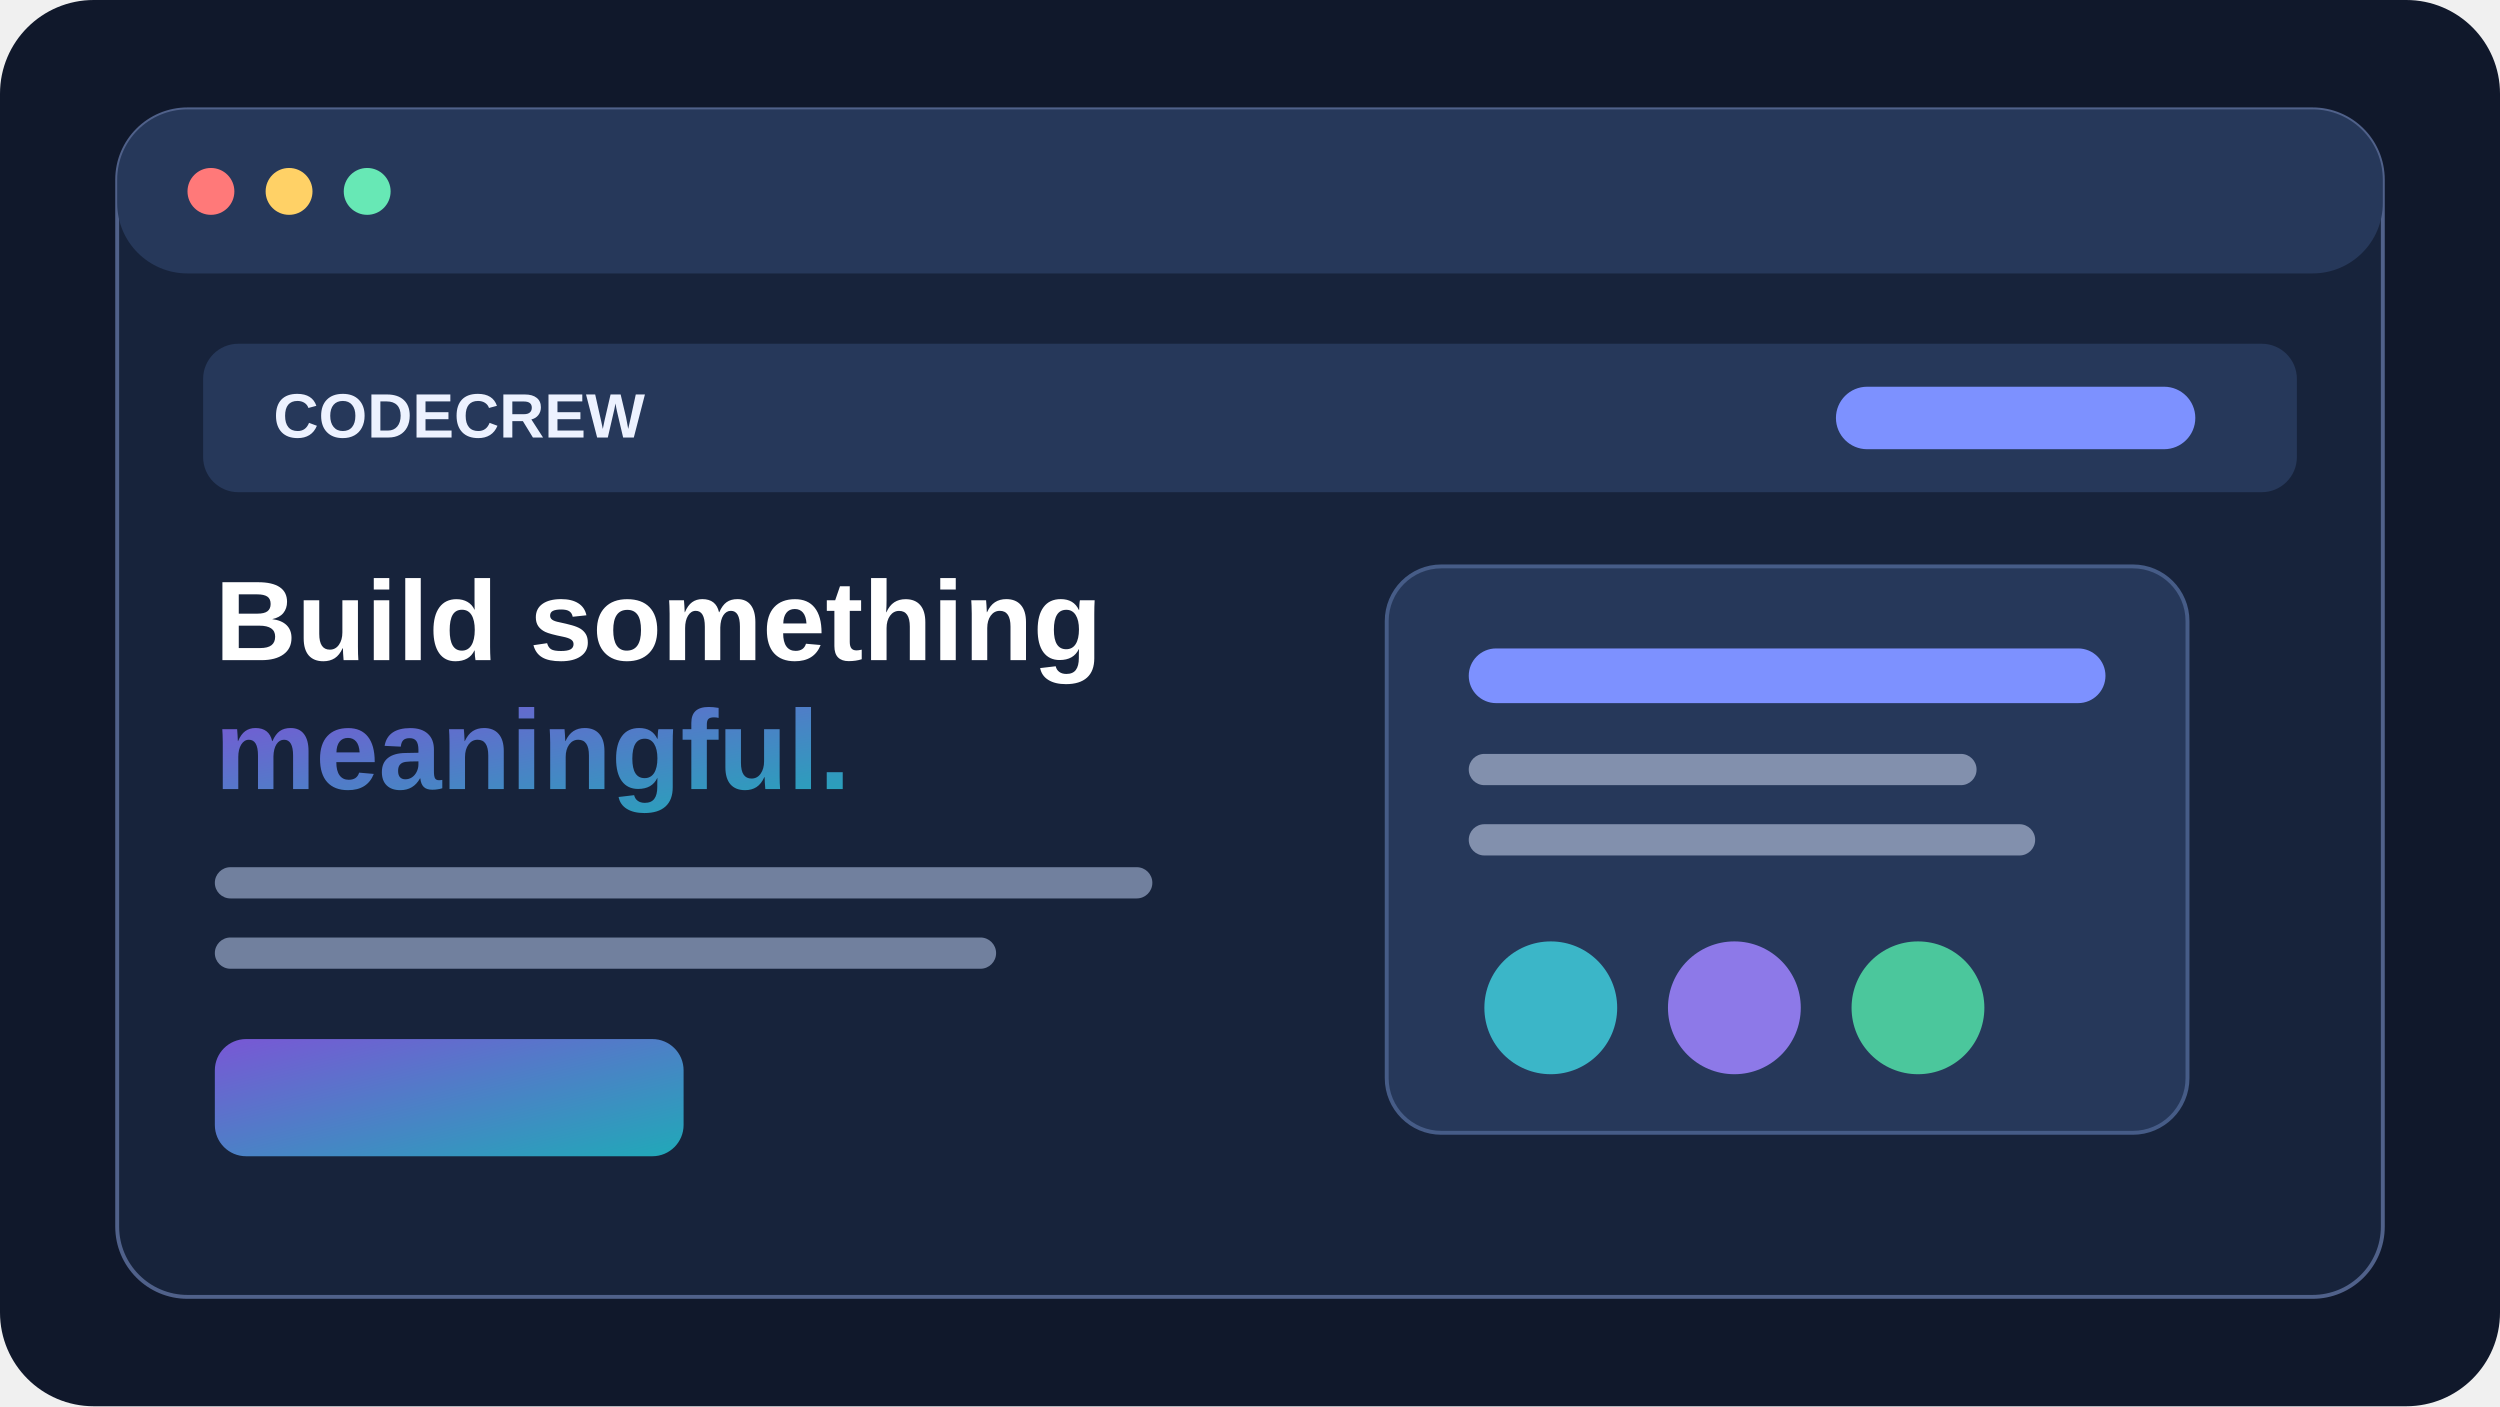
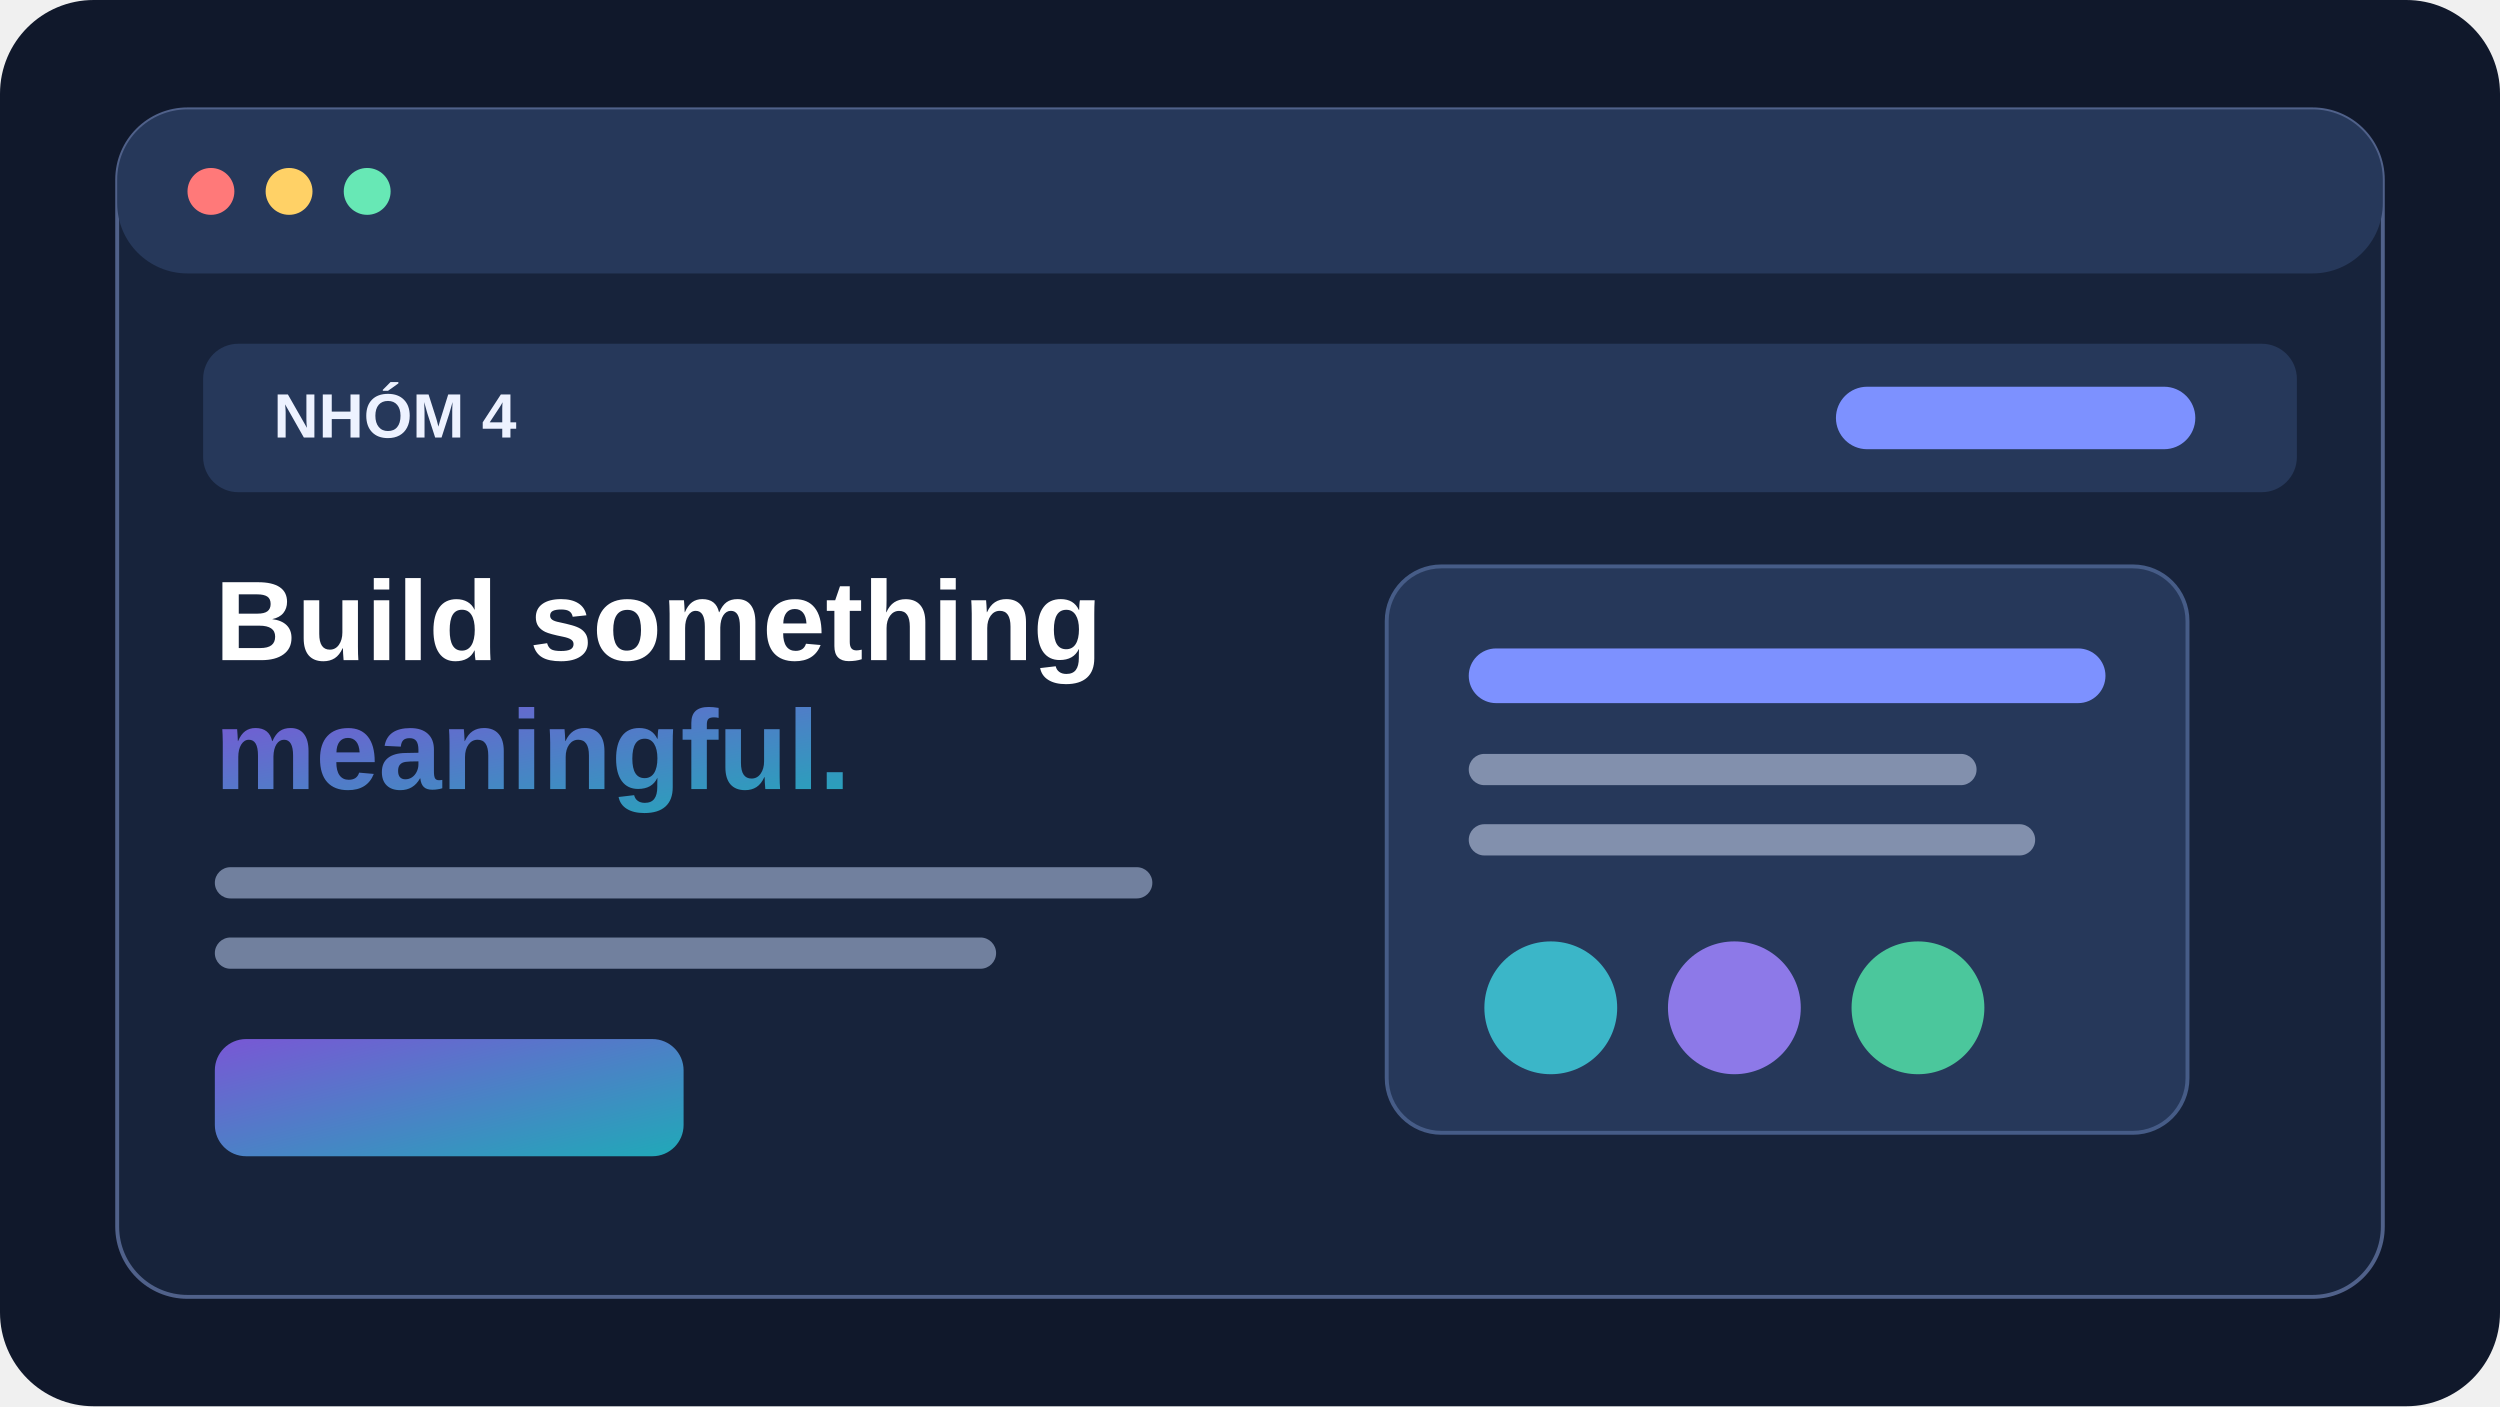
<svg xmlns="http://www.w3.org/2000/svg" viewBox="0 0 640 360">
  <defs>
    <linearGradient id="g" x1="0" y1="0" x2="1" y2="1">
      <stop stop-color="#7957d5" />
      <stop offset="1" stop-color="#20a9b8" />
    </linearGradient>
  </defs>
  <rect width="640" height="360" rx="24" fill="#10182b" />
  <rect x="30" y="28" width="580" height="304" rx="18" fill="#17233b" stroke="#50618a" />
  <rect x="30" y="28" width="580" height="42" rx="18" fill="#26385a" />
  <circle cx="54" cy="49" r="6" fill="#ff7979" />
  <circle cx="74" cy="49" r="6" fill="#ffd166" />
  <circle cx="94" cy="49" r="6" fill="#67e8b5" />
  <rect x="52" y="88" width="536" height="38" rx="9" fill="#26385a" />
-   <text x="70" y="112" font-family="Arial" font-size="16" fill="#edf2ff" font-weight="700">CODECREW</text>
+   <text x="70" y="112" font-family="Arial" font-size="16" fill="#edf2ff" font-weight="700">NHÓM 4</text>
  <rect x="470" y="99" width="92" height="16" rx="8" fill="#7d91ff" />
  <text x="55" y="169" font-family="Arial" font-size="29" fill="white" font-weight="700">Build something</text>
  <text x="55" y="202" font-family="Arial" font-size="29" fill="url(#g)" font-weight="700">meaningful.</text>
  <rect x="55" y="222" width="240" height="8" rx="4" fill="#71809e" />
  <rect x="55" y="240" width="200" height="8" rx="4" fill="#71809e" />
  <rect x="55" y="266" width="120" height="30" rx="8" fill="url(#g)" />
  <rect x="355" y="145" width="205" height="145" rx="14" fill="#26385a" stroke="#465c87" />
  <rect x="376" y="166" width="163" height="14" rx="7" fill="#7d91ff" />
  <rect x="376" y="193" width="130" height="8" rx="4" fill="#8290ad" />
  <rect x="376" y="211" width="145" height="8" rx="4" fill="#8290ad" />
  <circle cx="397" cy="258" r="17" fill="#3bb6c8" />
  <circle cx="444" cy="258" r="17" fill="#8d79e8" />
  <circle cx="491" cy="258" r="17" fill="#4bc79c" />
</svg>
